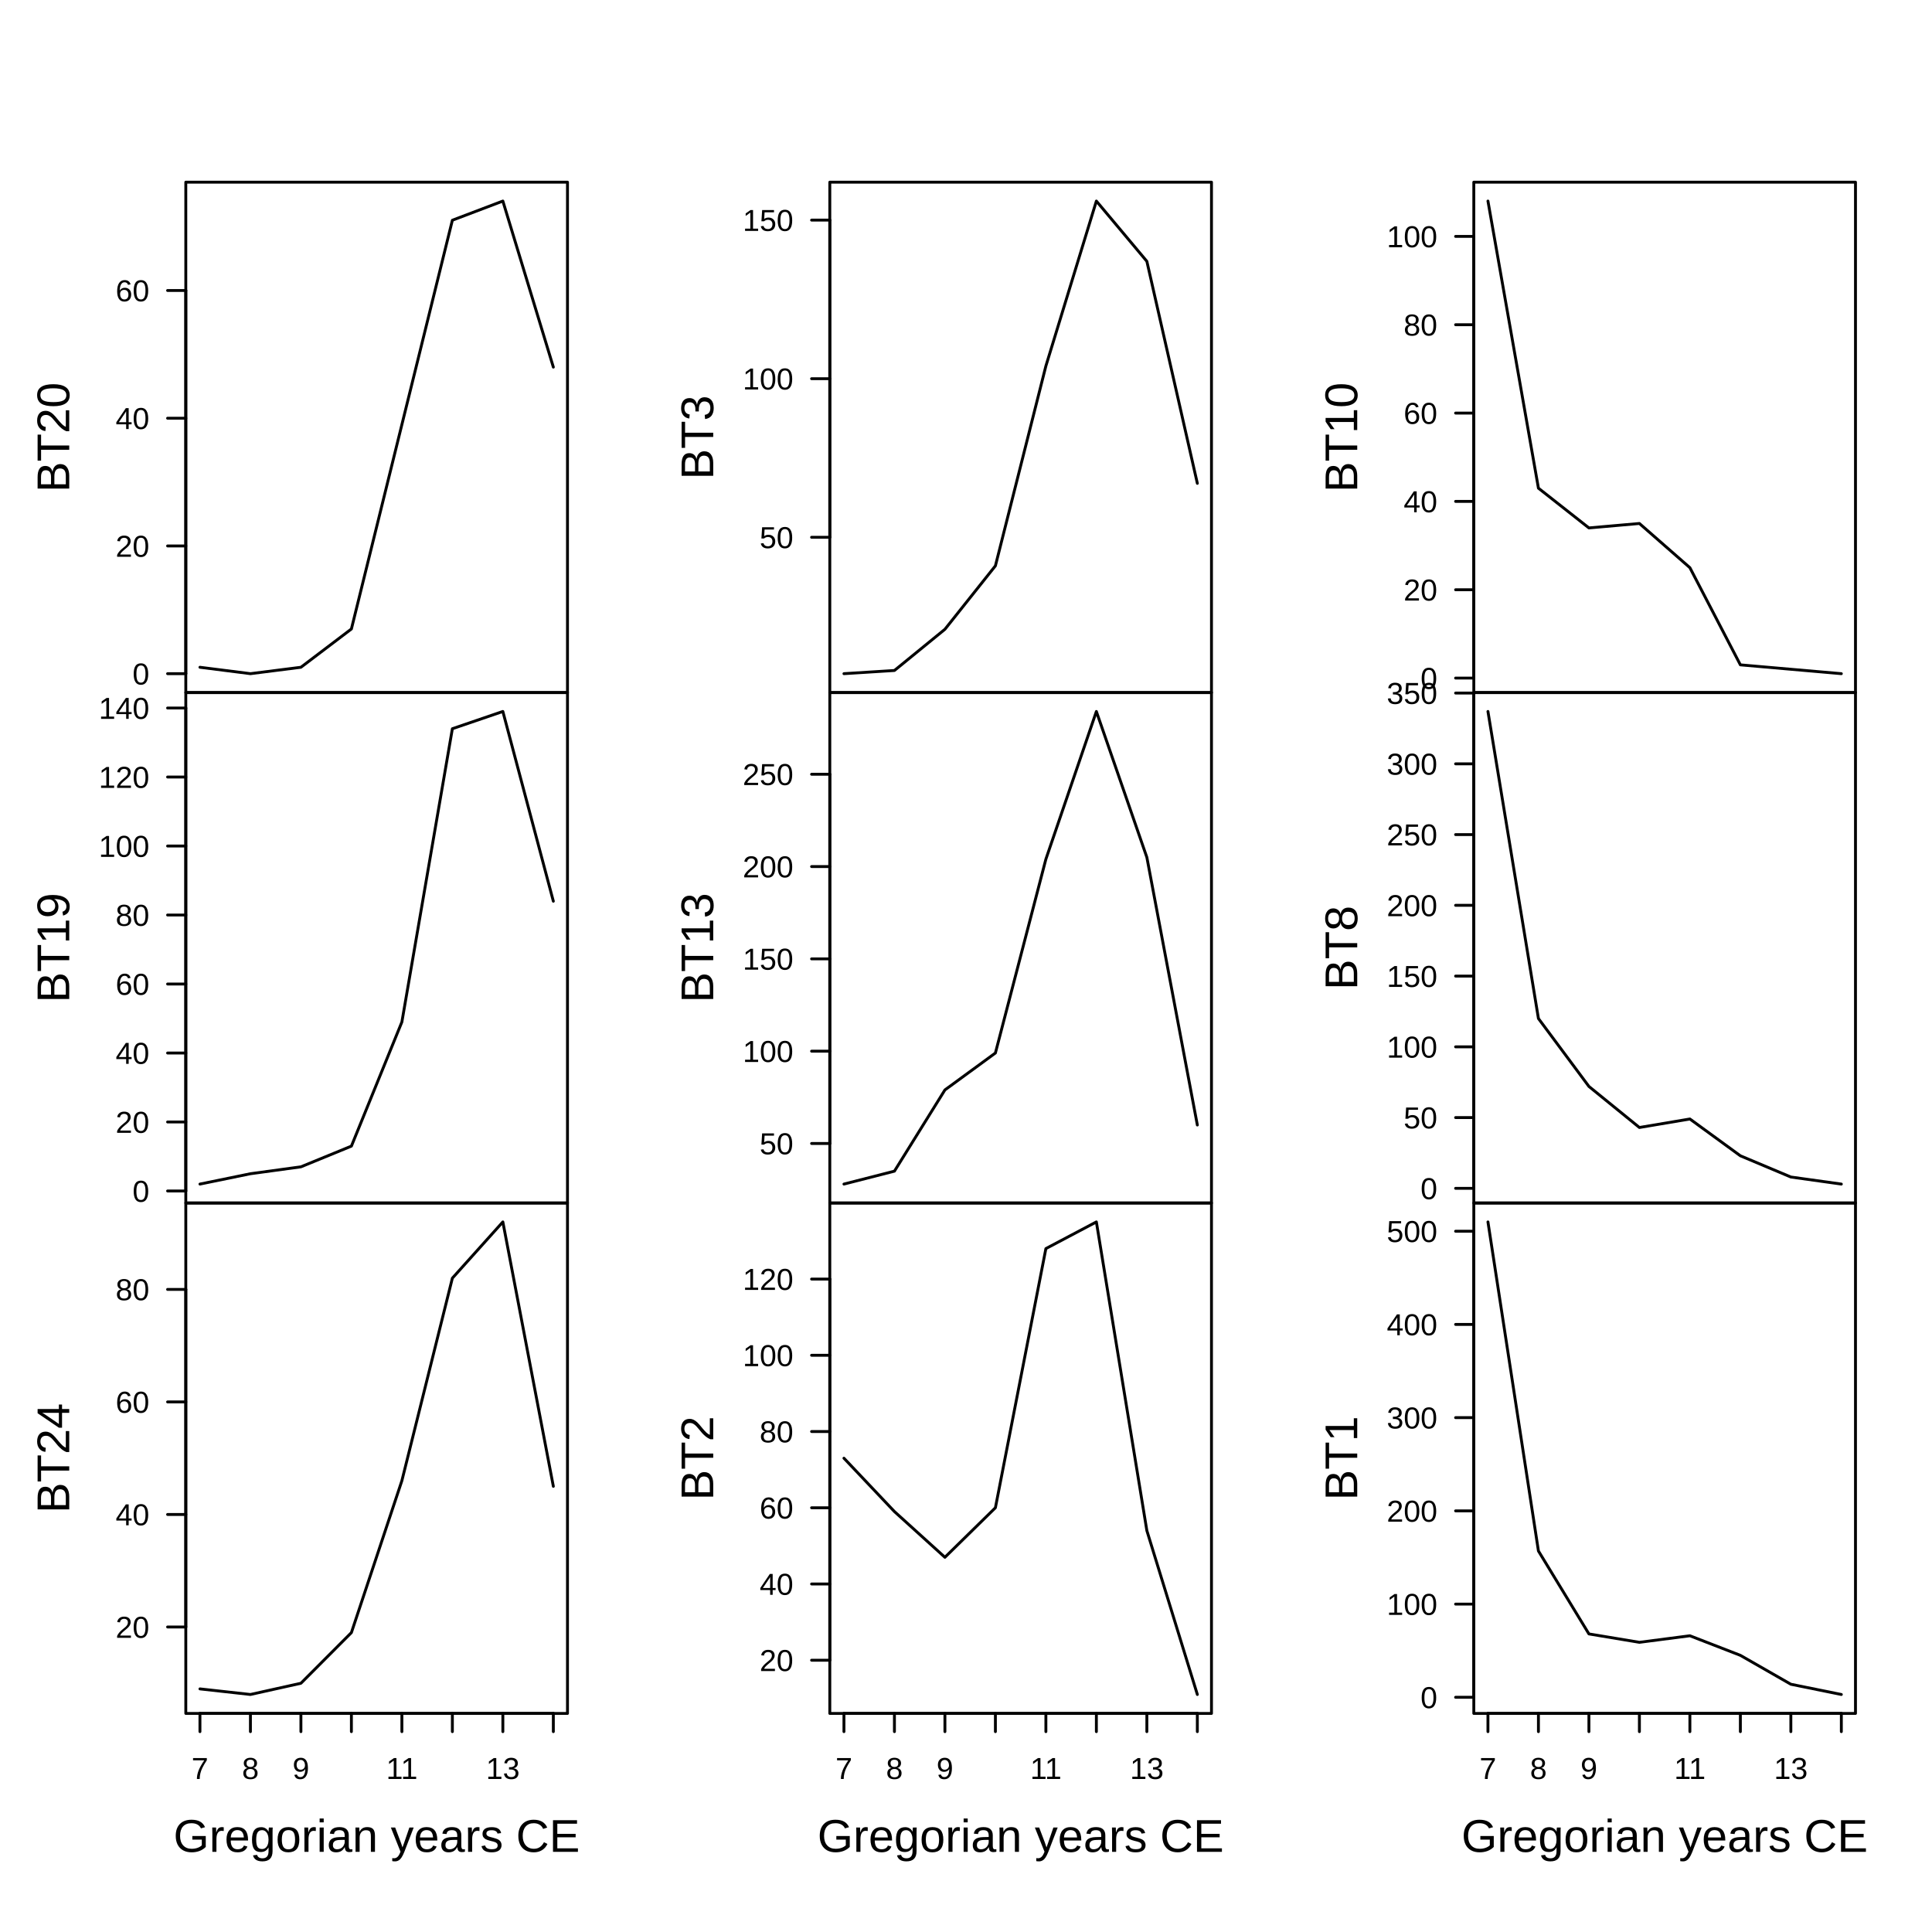
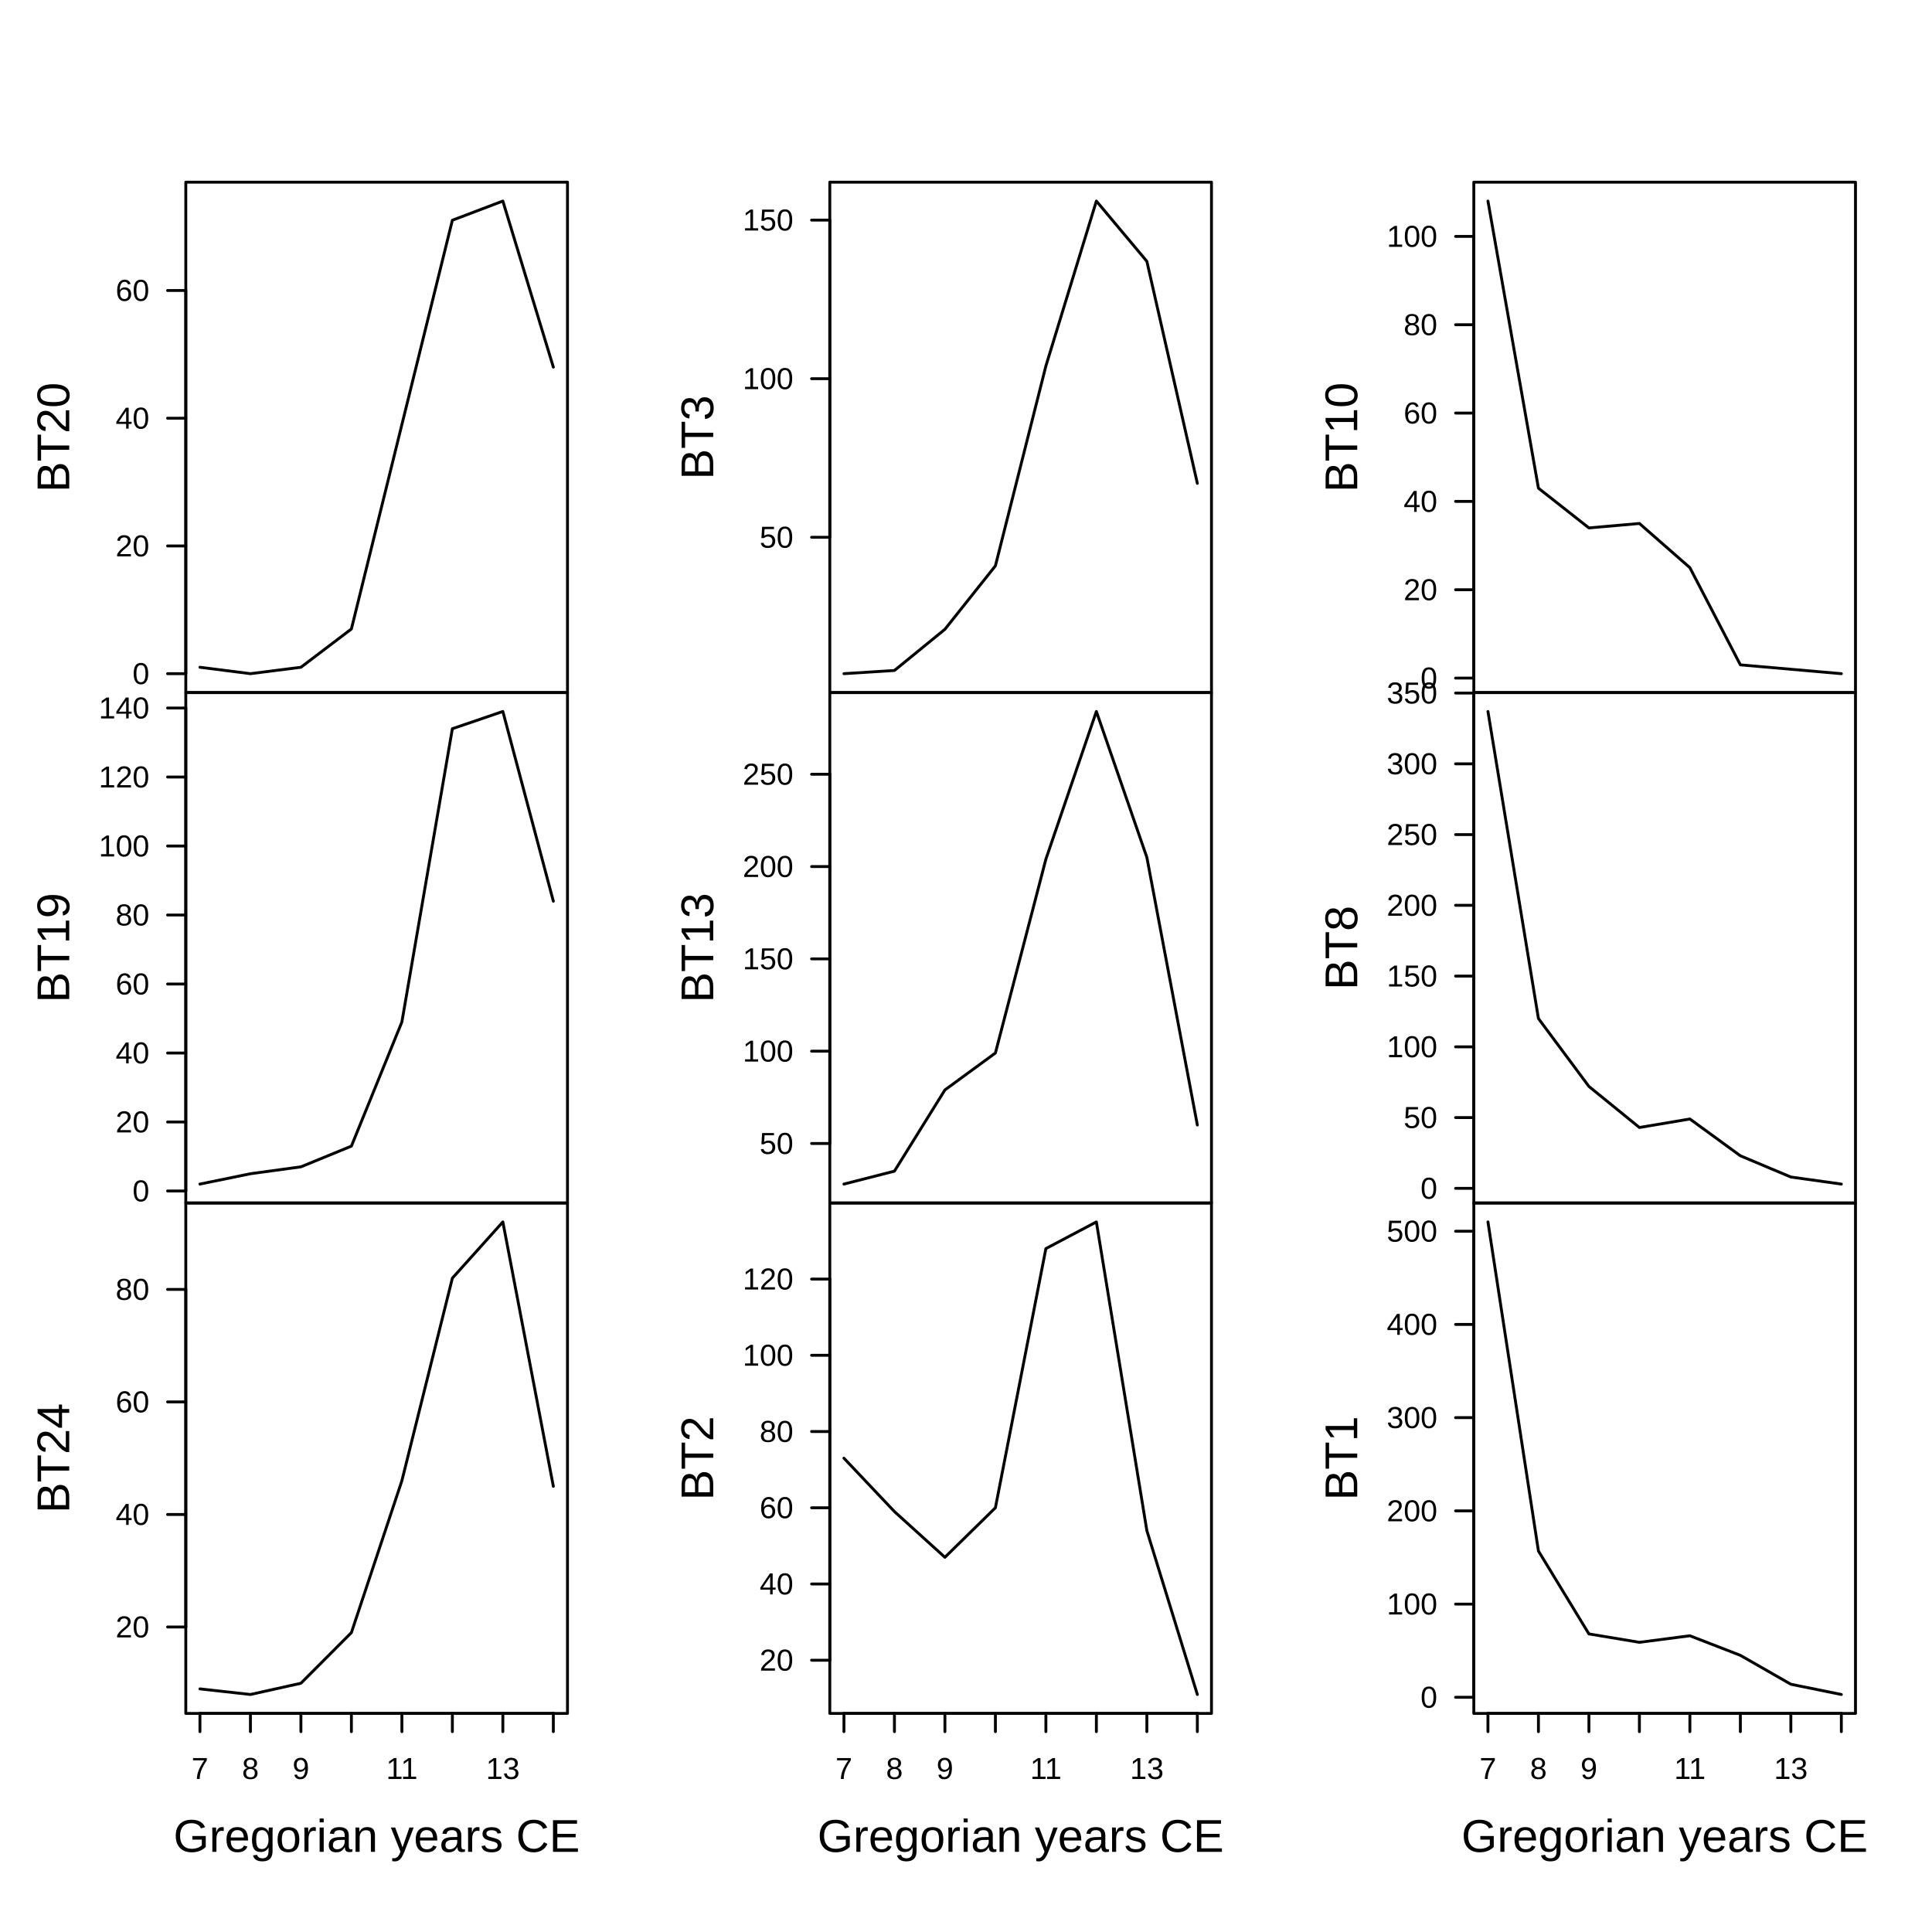
<svg xmlns="http://www.w3.org/2000/svg" class="svglite" width="504.00pt" height="504.00pt" viewBox="0 0 504.00 504.00">
  <defs>
    <style type="text/css">
    .svglite line, .svglite polyline, .svglite polygon, .svglite path, .svglite rect, .svglite circle {
      fill: none;
      stroke: #000000;
      stroke-linecap: round;
      stroke-linejoin: round;
      stroke-miterlimit: 10.00;
    }
    .svglite text {
      white-space: pre;
    }
  </style>
  </defs>
  <rect width="100%" height="100%" style="stroke: none; fill: #FFFFFF;" />
  <defs>
    <clipPath id="cpMC4wMHw1MDQuMDB8MC4wMHw1MDQuMDA=">
      <rect x="0.00" y="0.00" width="504.00" height="504.00" />
    </clipPath>
  </defs>
  <g clip-path="url(#cpMC4wMHw1MDQuMDB8MC4wMHw1MDQuMDA=)">
</g>
  <defs>
    <clipPath id="cpNDguNDd8MTQ4LjA0fDQ3LjUyfDE4MC42Nw==">
      <rect x="48.47" y="47.52" width="99.57" height="133.15" />
    </clipPath>
  </defs>
  <g clip-path="url(#cpNDguNDd8MTQ4LjA0fDQ3LjUyfDE4MC42Nw==)">
    <polyline points="52.16,174.07 65.33,175.74 78.50,174.07 91.67,164.08 104.84,110.76 118.01,57.45 131.18,52.45 144.35,95.77 " style="stroke-width: 0.75;" />
  </g>
  <g clip-path="url(#cpMC4wMHw1MDQuMDB8MC4wMHw1MDQuMDA=)">
    <polygon points="48.47,180.67 148.04,180.67 148.04,47.52 48.47,47.52 " style="stroke-width: 0.75;" />
    <line x1="48.47" y1="175.74" x2="48.47" y2="75.78" style="stroke-width: 0.75;" />
    <line x1="48.47" y1="175.74" x2="43.72" y2="175.74" style="stroke-width: 0.75;" />
    <line x1="48.47" y1="142.42" x2="43.72" y2="142.42" style="stroke-width: 0.75;" />
    <line x1="48.47" y1="109.10" x2="43.72" y2="109.10" style="stroke-width: 0.75;" />
    <line x1="48.47" y1="75.78" x2="43.72" y2="75.78" style="stroke-width: 0.75;" />
-     <text x="38.97" y="178.57" text-anchor="end" style="font-size: 7.92px; font-family: &quot;Arial&quot;;" textLength="4.52px" lengthAdjust="spacingAndGlyphs">0</text>
-     <text x="38.97" y="145.25" text-anchor="end" style="font-size: 7.92px; font-family: &quot;Arial&quot;;" textLength="9.04px" lengthAdjust="spacingAndGlyphs">20</text>
-     <text x="38.97" y="111.92" text-anchor="end" style="font-size: 7.92px; font-family: &quot;Arial&quot;;" textLength="9.04px" lengthAdjust="spacingAndGlyphs">40</text>
-     <text x="38.97" y="78.60" text-anchor="end" style="font-size: 7.92px; font-family: &quot;Arial&quot;;" textLength="9.04px" lengthAdjust="spacingAndGlyphs">60</text>
-     <text transform="translate(18.06,114.10) rotate(-90)" text-anchor="middle" style="font-size: 12.00px; font-family: &quot;Arial&quot;;" textLength="28.20px" lengthAdjust="spacingAndGlyphs">BT20</text>
+     <text x="38.97" y="178.46" text-anchor="end" style="font-size: 7.92px; font-family: &quot;Liberation Sans&quot;;" textLength="4.40px" lengthAdjust="spacingAndGlyphs">0</text>
+     <text x="38.97" y="145.14" text-anchor="end" style="font-size: 7.92px; font-family: &quot;Liberation Sans&quot;;" textLength="8.80px" lengthAdjust="spacingAndGlyphs">20</text>
+     <text x="38.97" y="111.82" text-anchor="end" style="font-size: 7.92px; font-family: &quot;Liberation Sans&quot;;" textLength="8.80px" lengthAdjust="spacingAndGlyphs">40</text>
+     <text x="38.97" y="78.49" text-anchor="end" style="font-size: 7.92px; font-family: &quot;Liberation Sans&quot;;" textLength="8.80px" lengthAdjust="spacingAndGlyphs">60</text>
+     <text transform="translate(18.06,114.10) rotate(-90)" text-anchor="middle" style="font-size: 12.00px; font-family: &quot;Liberation Sans&quot;;" textLength="28.68px" lengthAdjust="spacingAndGlyphs">BT20</text>
  </g>
  <defs>
    <clipPath id="cpNDguNDd8MTQ4LjA0fDE4MC42N3wzMTMuODI=">
      <rect x="48.47" y="180.67" width="99.57" height="133.15" />
    </clipPath>
  </defs>
  <g clip-path="url(#cpNDguNDd8MTQ4LjA0fDE4MC42N3wzMTMuODI=)">
    <polyline points="52.16,308.89 65.33,306.19 78.50,304.39 91.67,298.99 104.84,266.60 118.01,190.10 131.18,185.60 144.35,235.10 " style="stroke-width: 0.75;" />
  </g>
  <g clip-path="url(#cpMC4wMHw1MDQuMDB8MC4wMHw1MDQuMDA=)">
    <polygon points="48.47,313.82 148.04,313.82 148.04,180.67 48.47,180.67 " style="stroke-width: 0.75;" />
    <line x1="48.47" y1="310.69" x2="48.47" y2="184.70" style="stroke-width: 0.75;" />
    <line x1="48.47" y1="310.69" x2="43.72" y2="310.69" style="stroke-width: 0.75;" />
    <line x1="48.47" y1="292.69" x2="43.72" y2="292.69" style="stroke-width: 0.75;" />
    <line x1="48.47" y1="274.70" x2="43.72" y2="274.70" style="stroke-width: 0.75;" />
    <line x1="48.47" y1="256.70" x2="43.72" y2="256.70" style="stroke-width: 0.75;" />
    <line x1="48.47" y1="238.70" x2="43.72" y2="238.70" style="stroke-width: 0.75;" />
    <line x1="48.47" y1="220.70" x2="43.72" y2="220.70" style="stroke-width: 0.75;" />
    <line x1="48.47" y1="202.70" x2="43.72" y2="202.70" style="stroke-width: 0.75;" />
    <line x1="48.47" y1="184.70" x2="43.72" y2="184.70" style="stroke-width: 0.75;" />
-     <text x="38.97" y="313.52" text-anchor="end" style="font-size: 7.92px; font-family: &quot;Arial&quot;;" textLength="4.52px" lengthAdjust="spacingAndGlyphs">0</text>
-     <text x="38.97" y="295.52" text-anchor="end" style="font-size: 7.92px; font-family: &quot;Arial&quot;;" textLength="9.04px" lengthAdjust="spacingAndGlyphs">20</text>
-     <text x="38.97" y="277.52" text-anchor="end" style="font-size: 7.92px; font-family: &quot;Arial&quot;;" textLength="9.04px" lengthAdjust="spacingAndGlyphs">40</text>
-     <text x="38.97" y="259.52" text-anchor="end" style="font-size: 7.92px; font-family: &quot;Arial&quot;;" textLength="9.04px" lengthAdjust="spacingAndGlyphs">60</text>
-     <text x="38.97" y="241.52" text-anchor="end" style="font-size: 7.92px; font-family: &quot;Arial&quot;;" textLength="9.04px" lengthAdjust="spacingAndGlyphs">80</text>
-     <text x="38.97" y="223.53" text-anchor="end" style="font-size: 7.92px; font-family: &quot;Arial&quot;;" textLength="13.56px" lengthAdjust="spacingAndGlyphs">100</text>
-     <text x="38.97" y="205.53" text-anchor="end" style="font-size: 7.92px; font-family: &quot;Arial&quot;;" textLength="13.56px" lengthAdjust="spacingAndGlyphs">120</text>
-     <text x="38.97" y="187.53" text-anchor="end" style="font-size: 7.92px; font-family: &quot;Arial&quot;;" textLength="13.56px" lengthAdjust="spacingAndGlyphs">140</text>
-     <text transform="translate(18.06,247.25) rotate(-90)" text-anchor="middle" style="font-size: 12.00px; font-family: &quot;Arial&quot;;" textLength="28.20px" lengthAdjust="spacingAndGlyphs">BT19</text>
+     <text x="38.97" y="313.41" text-anchor="end" style="font-size: 7.92px; font-family: &quot;Liberation Sans&quot;;" textLength="4.40px" lengthAdjust="spacingAndGlyphs">0</text>
+     <text x="38.97" y="295.41" text-anchor="end" style="font-size: 7.92px; font-family: &quot;Liberation Sans&quot;;" textLength="8.80px" lengthAdjust="spacingAndGlyphs">20</text>
+     <text x="38.97" y="277.41" text-anchor="end" style="font-size: 7.92px; font-family: &quot;Liberation Sans&quot;;" textLength="8.80px" lengthAdjust="spacingAndGlyphs">40</text>
+     <text x="38.97" y="259.42" text-anchor="end" style="font-size: 7.92px; font-family: &quot;Liberation Sans&quot;;" textLength="8.80px" lengthAdjust="spacingAndGlyphs">60</text>
+     <text x="38.97" y="241.42" text-anchor="end" style="font-size: 7.92px; font-family: &quot;Liberation Sans&quot;;" textLength="8.80px" lengthAdjust="spacingAndGlyphs">80</text>
+     <text x="38.97" y="223.42" text-anchor="end" style="font-size: 7.92px; font-family: &quot;Liberation Sans&quot;;" textLength="13.20px" lengthAdjust="spacingAndGlyphs">100</text>
+     <text x="38.97" y="205.42" text-anchor="end" style="font-size: 7.92px; font-family: &quot;Liberation Sans&quot;;" textLength="13.20px" lengthAdjust="spacingAndGlyphs">120</text>
+     <text x="38.97" y="187.42" text-anchor="end" style="font-size: 7.92px; font-family: &quot;Liberation Sans&quot;;" textLength="13.20px" lengthAdjust="spacingAndGlyphs">140</text>
+     <text transform="translate(18.06,247.25) rotate(-90)" text-anchor="middle" style="font-size: 12.00px; font-family: &quot;Liberation Sans&quot;;" textLength="28.68px" lengthAdjust="spacingAndGlyphs">BT19</text>
  </g>
  <defs>
    <clipPath id="cpNDguNDd8MTQ4LjA0fDMxMy44Mnw0NDYuOTg=">
      <rect x="48.47" y="313.82" width="99.57" height="133.15" />
    </clipPath>
  </defs>
  <g clip-path="url(#cpNDguNDd8MTQ4LjA0fDMxMy44Mnw0NDYuOTg=)">
    <polyline points="52.16,440.58 65.33,442.04 78.50,439.11 91.67,425.90 104.84,386.27 118.01,333.43 131.18,318.76 144.35,387.74 " style="stroke-width: 0.75;" />
  </g>
  <g clip-path="url(#cpMC4wMHw1MDQuMDB8MC4wMHw1MDQuMDA=)">
    <polygon points="48.47,446.98 148.04,446.98 148.04,313.82 48.47,313.82 " style="stroke-width: 0.75;" />
    <line x1="52.16" y1="446.98" x2="144.35" y2="446.98" style="stroke-width: 0.75;" />
    <line x1="52.16" y1="446.98" x2="52.16" y2="451.73" style="stroke-width: 0.75;" />
    <line x1="65.33" y1="446.98" x2="65.33" y2="451.73" style="stroke-width: 0.75;" />
    <line x1="78.50" y1="446.98" x2="78.50" y2="451.73" style="stroke-width: 0.75;" />
    <line x1="91.67" y1="446.98" x2="91.67" y2="451.73" style="stroke-width: 0.75;" />
    <line x1="104.84" y1="446.98" x2="104.84" y2="451.73" style="stroke-width: 0.75;" />
    <line x1="118.01" y1="446.98" x2="118.01" y2="451.73" style="stroke-width: 0.75;" />
    <line x1="131.18" y1="446.98" x2="131.18" y2="451.73" style="stroke-width: 0.75;" />
    <line x1="144.35" y1="446.98" x2="144.35" y2="451.73" style="stroke-width: 0.75;" />
-     <text x="52.16" y="464.08" text-anchor="middle" style="font-size: 7.92px; font-family: &quot;Arial&quot;;" textLength="4.52px" lengthAdjust="spacingAndGlyphs">7</text>
-     <text x="65.33" y="464.08" text-anchor="middle" style="font-size: 7.92px; font-family: &quot;Arial&quot;;" textLength="4.52px" lengthAdjust="spacingAndGlyphs">8</text>
-     <text x="78.50" y="464.08" text-anchor="middle" style="font-size: 7.92px; font-family: &quot;Arial&quot;;" textLength="4.52px" lengthAdjust="spacingAndGlyphs">9</text>
-     <text x="104.84" y="464.08" text-anchor="middle" style="font-size: 7.92px; font-family: &quot;Arial&quot;;" textLength="9.04px" lengthAdjust="spacingAndGlyphs">11</text>
-     <text x="131.18" y="464.08" text-anchor="middle" style="font-size: 7.92px; font-family: &quot;Arial&quot;;" textLength="9.04px" lengthAdjust="spacingAndGlyphs">13</text>
+     <text x="52.16" y="464.08" text-anchor="middle" style="font-size: 7.92px; font-family: &quot;Liberation Sans&quot;;" textLength="4.40px" lengthAdjust="spacingAndGlyphs">7</text>
+     <text x="65.33" y="464.08" text-anchor="middle" style="font-size: 7.92px; font-family: &quot;Liberation Sans&quot;;" textLength="4.40px" lengthAdjust="spacingAndGlyphs">8</text>
+     <text x="78.50" y="464.08" text-anchor="middle" style="font-size: 7.92px; font-family: &quot;Liberation Sans&quot;;" textLength="4.40px" lengthAdjust="spacingAndGlyphs">9</text>
+     <text x="104.84" y="464.08" text-anchor="middle" style="font-size: 7.92px; font-family: &quot;Liberation Sans&quot;;" textLength="8.22px" lengthAdjust="spacingAndGlyphs">11</text>
+     <text x="131.18" y="464.08" text-anchor="middle" style="font-size: 7.92px; font-family: &quot;Liberation Sans&quot;;" textLength="8.80px" lengthAdjust="spacingAndGlyphs">13</text>
    <line x1="48.47" y1="424.43" x2="48.47" y2="336.37" style="stroke-width: 0.75;" />
    <line x1="48.47" y1="424.43" x2="43.72" y2="424.43" style="stroke-width: 0.75;" />
    <line x1="48.47" y1="395.08" x2="43.72" y2="395.08" style="stroke-width: 0.75;" />
    <line x1="48.47" y1="365.72" x2="43.72" y2="365.72" style="stroke-width: 0.75;" />
    <line x1="48.47" y1="336.37" x2="43.72" y2="336.37" style="stroke-width: 0.75;" />
-     <text x="38.97" y="427.26" text-anchor="end" style="font-size: 7.92px; font-family: &quot;Arial&quot;;" textLength="9.04px" lengthAdjust="spacingAndGlyphs">20</text>
-     <text x="38.97" y="397.90" text-anchor="end" style="font-size: 7.92px; font-family: &quot;Arial&quot;;" textLength="9.04px" lengthAdjust="spacingAndGlyphs">40</text>
-     <text x="38.97" y="368.55" text-anchor="end" style="font-size: 7.92px; font-family: &quot;Arial&quot;;" textLength="9.04px" lengthAdjust="spacingAndGlyphs">60</text>
-     <text x="38.97" y="339.19" text-anchor="end" style="font-size: 7.92px; font-family: &quot;Arial&quot;;" textLength="9.04px" lengthAdjust="spacingAndGlyphs">80</text>
-     <text x="98.26" y="483.09" text-anchor="middle" style="font-size: 12.00px; font-family: &quot;Arial&quot;;" textLength="108.10px" lengthAdjust="spacingAndGlyphs">Gregorian years CE</text>
-     <text transform="translate(18.06,380.40) rotate(-90)" text-anchor="middle" style="font-size: 12.00px; font-family: &quot;Arial&quot;;" textLength="28.20px" lengthAdjust="spacingAndGlyphs">BT24</text>
+     <text x="38.97" y="427.15" text-anchor="end" style="font-size: 7.92px; font-family: &quot;Liberation Sans&quot;;" textLength="8.80px" lengthAdjust="spacingAndGlyphs">20</text>
+     <text x="38.97" y="397.80" text-anchor="end" style="font-size: 7.92px; font-family: &quot;Liberation Sans&quot;;" textLength="8.80px" lengthAdjust="spacingAndGlyphs">40</text>
+     <text x="38.97" y="368.44" text-anchor="end" style="font-size: 7.92px; font-family: &quot;Liberation Sans&quot;;" textLength="8.80px" lengthAdjust="spacingAndGlyphs">60</text>
+     <text x="38.97" y="339.09" text-anchor="end" style="font-size: 7.92px; font-family: &quot;Liberation Sans&quot;;" textLength="8.80px" lengthAdjust="spacingAndGlyphs">80</text>
+     <text x="98.26" y="483.09" text-anchor="middle" style="font-size: 12.00px; font-family: &quot;Liberation Sans&quot;;" textLength="106.06px" lengthAdjust="spacingAndGlyphs">Gregorian years CE</text>
+     <text transform="translate(18.06,380.40) rotate(-90)" text-anchor="middle" style="font-size: 12.00px; font-family: &quot;Liberation Sans&quot;;" textLength="28.68px" lengthAdjust="spacingAndGlyphs">BT24</text>
  </g>
  <defs>
    <clipPath id="cpMjE2LjQ3fDMxNi4wNHw0Ny41MnwxODAuNjc=">
      <rect x="216.47" y="47.52" width="99.57" height="133.15" />
    </clipPath>
  </defs>
  <g clip-path="url(#cpMjE2LjQ3fDMxNi4wNHw0Ny41MnwxODAuNjc=)">
    <polyline points="220.16,175.74 233.33,174.91 246.50,164.16 259.67,147.61 272.84,95.48 286.01,52.45 299.18,68.17 312.35,126.09 " style="stroke-width: 0.75;" />
  </g>
  <g clip-path="url(#cpMC4wMHw1MDQuMDB8MC4wMHw1MDQuMDA=)">
    <polygon points="216.47,180.67 316.04,180.67 316.04,47.52 216.47,47.52 " style="stroke-width: 0.75;" />
    <line x1="216.47" y1="140.16" x2="216.47" y2="57.42" style="stroke-width: 0.75;" />
    <line x1="216.47" y1="140.16" x2="211.72" y2="140.16" style="stroke-width: 0.75;" />
    <line x1="216.47" y1="98.79" x2="211.72" y2="98.79" style="stroke-width: 0.75;" />
    <line x1="216.47" y1="57.42" x2="211.72" y2="57.42" style="stroke-width: 0.75;" />
-     <text x="206.97" y="142.99" text-anchor="end" style="font-size: 7.92px; font-family: &quot;Arial&quot;;" textLength="9.04px" lengthAdjust="spacingAndGlyphs">50</text>
-     <text x="206.97" y="101.61" text-anchor="end" style="font-size: 7.92px; font-family: &quot;Arial&quot;;" textLength="13.56px" lengthAdjust="spacingAndGlyphs">100</text>
-     <text x="206.97" y="60.24" text-anchor="end" style="font-size: 7.92px; font-family: &quot;Arial&quot;;" textLength="13.56px" lengthAdjust="spacingAndGlyphs">150</text>
-     <text transform="translate(186.06,114.10) rotate(-90)" text-anchor="middle" style="font-size: 12.00px; font-family: &quot;Arial&quot;;" textLength="21.33px" lengthAdjust="spacingAndGlyphs">BT3</text>
+     <text x="206.97" y="142.88" text-anchor="end" style="font-size: 7.92px; font-family: &quot;Liberation Sans&quot;;" textLength="8.80px" lengthAdjust="spacingAndGlyphs">50</text>
+     <text x="206.97" y="101.51" text-anchor="end" style="font-size: 7.92px; font-family: &quot;Liberation Sans&quot;;" textLength="13.20px" lengthAdjust="spacingAndGlyphs">100</text>
+     <text x="206.97" y="60.13" text-anchor="end" style="font-size: 7.92px; font-family: &quot;Liberation Sans&quot;;" textLength="13.20px" lengthAdjust="spacingAndGlyphs">150</text>
+     <text transform="translate(186.06,114.10) rotate(-90)" text-anchor="middle" style="font-size: 12.00px; font-family: &quot;Liberation Sans&quot;;" textLength="22.01px" lengthAdjust="spacingAndGlyphs">BT3</text>
  </g>
  <defs>
    <clipPath id="cpMjE2LjQ3fDMxNi4wNHwxODAuNjd8MzEzLjgy">
      <rect x="216.47" y="180.67" width="99.57" height="133.15" />
    </clipPath>
  </defs>
  <g clip-path="url(#cpMjE2LjQ3fDMxNi4wNHwxODAuNjd8MzEzLjgy)">
    <polyline points="220.16,308.89 233.33,305.52 246.50,284.33 259.67,274.70 272.84,224.13 286.01,185.60 299.18,223.65 312.35,293.48 " style="stroke-width: 0.75;" />
  </g>
  <g clip-path="url(#cpMC4wMHw1MDQuMDB8MC4wMHw1MDQuMDA=)">
    <polygon points="216.47,313.82 316.04,313.82 316.04,180.67 216.47,180.67 " style="stroke-width: 0.75;" />
    <line x1="216.47" y1="298.30" x2="216.47" y2="201.98" style="stroke-width: 0.75;" />
    <line x1="216.47" y1="298.30" x2="211.72" y2="298.30" style="stroke-width: 0.75;" />
    <line x1="216.47" y1="274.22" x2="211.72" y2="274.22" style="stroke-width: 0.75;" />
    <line x1="216.47" y1="250.14" x2="211.72" y2="250.14" style="stroke-width: 0.75;" />
    <line x1="216.47" y1="226.06" x2="211.72" y2="226.06" style="stroke-width: 0.75;" />
    <line x1="216.47" y1="201.98" x2="211.72" y2="201.98" style="stroke-width: 0.75;" />
-     <text x="206.97" y="301.12" text-anchor="end" style="font-size: 7.92px; font-family: &quot;Arial&quot;;" textLength="9.04px" lengthAdjust="spacingAndGlyphs">50</text>
-     <text x="206.97" y="277.04" text-anchor="end" style="font-size: 7.92px; font-family: &quot;Arial&quot;;" textLength="13.56px" lengthAdjust="spacingAndGlyphs">100</text>
-     <text x="206.97" y="252.96" text-anchor="end" style="font-size: 7.92px; font-family: &quot;Arial&quot;;" textLength="13.56px" lengthAdjust="spacingAndGlyphs">150</text>
-     <text x="206.97" y="228.88" text-anchor="end" style="font-size: 7.92px; font-family: &quot;Arial&quot;;" textLength="13.56px" lengthAdjust="spacingAndGlyphs">200</text>
-     <text x="206.97" y="204.80" text-anchor="end" style="font-size: 7.92px; font-family: &quot;Arial&quot;;" textLength="13.56px" lengthAdjust="spacingAndGlyphs">250</text>
-     <text transform="translate(186.06,247.25) rotate(-90)" text-anchor="middle" style="font-size: 12.00px; font-family: &quot;Arial&quot;;" textLength="28.20px" lengthAdjust="spacingAndGlyphs">BT13</text>
+     <text x="206.97" y="301.02" text-anchor="end" style="font-size: 7.92px; font-family: &quot;Liberation Sans&quot;;" textLength="8.80px" lengthAdjust="spacingAndGlyphs">50</text>
+     <text x="206.97" y="276.94" text-anchor="end" style="font-size: 7.92px; font-family: &quot;Liberation Sans&quot;;" textLength="13.20px" lengthAdjust="spacingAndGlyphs">100</text>
+     <text x="206.97" y="252.86" text-anchor="end" style="font-size: 7.92px; font-family: &quot;Liberation Sans&quot;;" textLength="13.20px" lengthAdjust="spacingAndGlyphs">150</text>
+     <text x="206.97" y="228.78" text-anchor="end" style="font-size: 7.92px; font-family: &quot;Liberation Sans&quot;;" textLength="13.20px" lengthAdjust="spacingAndGlyphs">200</text>
+     <text x="206.97" y="204.70" text-anchor="end" style="font-size: 7.92px; font-family: &quot;Liberation Sans&quot;;" textLength="13.20px" lengthAdjust="spacingAndGlyphs">250</text>
+     <text transform="translate(186.06,247.25) rotate(-90)" text-anchor="middle" style="font-size: 12.00px; font-family: &quot;Liberation Sans&quot;;" textLength="28.68px" lengthAdjust="spacingAndGlyphs">BT13</text>
  </g>
  <defs>
    <clipPath id="cpMjE2LjQ3fDMxNi4wNHwzMTMuODJ8NDQ2Ljk4">
      <rect x="216.47" y="313.82" width="99.57" height="133.15" />
    </clipPath>
  </defs>
  <g clip-path="url(#cpMjE2LjQ3fDMxNi4wNHwzMTMuODJ8NDQ2Ljk4)">
    <polyline points="220.16,380.40 233.33,394.32 246.50,406.25 259.67,393.33 272.84,325.72 286.01,318.76 299.18,399.29 312.35,442.04 " style="stroke-width: 0.75;" />
  </g>
  <g clip-path="url(#cpMC4wMHw1MDQuMDB8MC4wMHw1MDQuMDA=)">
    <polygon points="216.47,446.98 316.04,446.98 316.04,313.82 216.47,313.82 " style="stroke-width: 0.75;" />
    <line x1="220.16" y1="446.98" x2="312.35" y2="446.98" style="stroke-width: 0.75;" />
    <line x1="220.16" y1="446.98" x2="220.16" y2="451.73" style="stroke-width: 0.75;" />
    <line x1="233.33" y1="446.98" x2="233.33" y2="451.73" style="stroke-width: 0.75;" />
    <line x1="246.50" y1="446.98" x2="246.50" y2="451.73" style="stroke-width: 0.75;" />
    <line x1="259.67" y1="446.98" x2="259.67" y2="451.73" style="stroke-width: 0.75;" />
    <line x1="272.84" y1="446.98" x2="272.84" y2="451.73" style="stroke-width: 0.75;" />
    <line x1="286.01" y1="446.98" x2="286.01" y2="451.73" style="stroke-width: 0.75;" />
    <line x1="299.18" y1="446.98" x2="299.18" y2="451.73" style="stroke-width: 0.75;" />
    <line x1="312.35" y1="446.98" x2="312.35" y2="451.73" style="stroke-width: 0.75;" />
-     <text x="220.16" y="464.08" text-anchor="middle" style="font-size: 7.92px; font-family: &quot;Arial&quot;;" textLength="4.52px" lengthAdjust="spacingAndGlyphs">7</text>
-     <text x="233.33" y="464.08" text-anchor="middle" style="font-size: 7.92px; font-family: &quot;Arial&quot;;" textLength="4.52px" lengthAdjust="spacingAndGlyphs">8</text>
-     <text x="246.50" y="464.08" text-anchor="middle" style="font-size: 7.92px; font-family: &quot;Arial&quot;;" textLength="4.52px" lengthAdjust="spacingAndGlyphs">9</text>
-     <text x="272.84" y="464.08" text-anchor="middle" style="font-size: 7.92px; font-family: &quot;Arial&quot;;" textLength="9.04px" lengthAdjust="spacingAndGlyphs">11</text>
-     <text x="299.18" y="464.08" text-anchor="middle" style="font-size: 7.92px; font-family: &quot;Arial&quot;;" textLength="9.04px" lengthAdjust="spacingAndGlyphs">13</text>
+     <text x="220.16" y="464.08" text-anchor="middle" style="font-size: 7.92px; font-family: &quot;Liberation Sans&quot;;" textLength="4.40px" lengthAdjust="spacingAndGlyphs">7</text>
+     <text x="233.33" y="464.08" text-anchor="middle" style="font-size: 7.92px; font-family: &quot;Liberation Sans&quot;;" textLength="4.40px" lengthAdjust="spacingAndGlyphs">8</text>
+     <text x="246.50" y="464.08" text-anchor="middle" style="font-size: 7.92px; font-family: &quot;Liberation Sans&quot;;" textLength="4.40px" lengthAdjust="spacingAndGlyphs">9</text>
+     <text x="272.84" y="464.08" text-anchor="middle" style="font-size: 7.92px; font-family: &quot;Liberation Sans&quot;;" textLength="8.22px" lengthAdjust="spacingAndGlyphs">11</text>
+     <text x="299.18" y="464.08" text-anchor="middle" style="font-size: 7.92px; font-family: &quot;Liberation Sans&quot;;" textLength="8.80px" lengthAdjust="spacingAndGlyphs">13</text>
    <line x1="216.47" y1="433.10" x2="216.47" y2="333.67" style="stroke-width: 0.75;" />
    <line x1="216.47" y1="433.10" x2="211.72" y2="433.10" style="stroke-width: 0.75;" />
    <line x1="216.47" y1="413.21" x2="211.72" y2="413.21" style="stroke-width: 0.75;" />
    <line x1="216.47" y1="393.33" x2="211.72" y2="393.33" style="stroke-width: 0.75;" />
    <line x1="216.47" y1="373.44" x2="211.72" y2="373.44" style="stroke-width: 0.75;" />
    <line x1="216.47" y1="353.55" x2="211.72" y2="353.55" style="stroke-width: 0.75;" />
    <line x1="216.47" y1="333.67" x2="211.72" y2="333.67" style="stroke-width: 0.75;" />
-     <text x="206.97" y="435.92" text-anchor="end" style="font-size: 7.92px; font-family: &quot;Arial&quot;;" textLength="9.04px" lengthAdjust="spacingAndGlyphs">20</text>
-     <text x="206.97" y="416.04" text-anchor="end" style="font-size: 7.92px; font-family: &quot;Arial&quot;;" textLength="9.04px" lengthAdjust="spacingAndGlyphs">40</text>
-     <text x="206.97" y="396.15" text-anchor="end" style="font-size: 7.92px; font-family: &quot;Arial&quot;;" textLength="9.04px" lengthAdjust="spacingAndGlyphs">60</text>
-     <text x="206.97" y="376.27" text-anchor="end" style="font-size: 7.92px; font-family: &quot;Arial&quot;;" textLength="9.04px" lengthAdjust="spacingAndGlyphs">80</text>
-     <text x="206.97" y="356.38" text-anchor="end" style="font-size: 7.92px; font-family: &quot;Arial&quot;;" textLength="13.56px" lengthAdjust="spacingAndGlyphs">100</text>
-     <text x="206.97" y="336.50" text-anchor="end" style="font-size: 7.92px; font-family: &quot;Arial&quot;;" textLength="13.56px" lengthAdjust="spacingAndGlyphs">120</text>
-     <text x="266.26" y="483.09" text-anchor="middle" style="font-size: 12.00px; font-family: &quot;Arial&quot;;" textLength="108.10px" lengthAdjust="spacingAndGlyphs">Gregorian years CE</text>
-     <text transform="translate(186.06,380.40) rotate(-90)" text-anchor="middle" style="font-size: 12.00px; font-family: &quot;Arial&quot;;" textLength="21.33px" lengthAdjust="spacingAndGlyphs">BT2</text>
+     <text x="206.97" y="435.81" text-anchor="end" style="font-size: 7.92px; font-family: &quot;Liberation Sans&quot;;" textLength="8.80px" lengthAdjust="spacingAndGlyphs">20</text>
+     <text x="206.97" y="415.93" text-anchor="end" style="font-size: 7.92px; font-family: &quot;Liberation Sans&quot;;" textLength="8.80px" lengthAdjust="spacingAndGlyphs">40</text>
+     <text x="206.97" y="396.04" text-anchor="end" style="font-size: 7.92px; font-family: &quot;Liberation Sans&quot;;" textLength="8.80px" lengthAdjust="spacingAndGlyphs">60</text>
+     <text x="206.97" y="376.16" text-anchor="end" style="font-size: 7.92px; font-family: &quot;Liberation Sans&quot;;" textLength="8.80px" lengthAdjust="spacingAndGlyphs">80</text>
+     <text x="206.97" y="356.27" text-anchor="end" style="font-size: 7.92px; font-family: &quot;Liberation Sans&quot;;" textLength="13.20px" lengthAdjust="spacingAndGlyphs">100</text>
+     <text x="206.97" y="336.39" text-anchor="end" style="font-size: 7.92px; font-family: &quot;Liberation Sans&quot;;" textLength="13.20px" lengthAdjust="spacingAndGlyphs">120</text>
+     <text x="266.26" y="483.09" text-anchor="middle" style="font-size: 12.00px; font-family: &quot;Liberation Sans&quot;;" textLength="106.06px" lengthAdjust="spacingAndGlyphs">Gregorian years CE</text>
+     <text transform="translate(186.06,380.40) rotate(-90)" text-anchor="middle" style="font-size: 12.00px; font-family: &quot;Liberation Sans&quot;;" textLength="22.01px" lengthAdjust="spacingAndGlyphs">BT2</text>
  </g>
  <defs>
    <clipPath id="cpMzg0LjQ3fDQ4NC4wNHw0Ny41MnwxODAuNjc=">
      <rect x="384.47" y="47.52" width="99.57" height="133.15" />
    </clipPath>
  </defs>
  <g clip-path="url(#cpMzg0LjQ3fDQ4NC4wNHw0Ny41MnwxODAuNjc=)">
    <polyline points="388.16,52.45 401.33,127.35 414.50,137.72 427.67,136.56 440.84,148.09 454.01,173.44 467.18,174.59 480.35,175.74 " style="stroke-width: 0.75;" />
  </g>
  <g clip-path="url(#cpMC4wMHw1MDQuMDB8MC4wMHw1MDQuMDA=)">
    <polygon points="384.47,180.67 484.04,180.67 484.04,47.52 384.47,47.52 " style="stroke-width: 0.75;" />
    <line x1="384.47" y1="176.89" x2="384.47" y2="61.67" style="stroke-width: 0.75;" />
    <line x1="384.47" y1="176.89" x2="379.72" y2="176.89" style="stroke-width: 0.75;" />
    <line x1="384.47" y1="153.85" x2="379.72" y2="153.85" style="stroke-width: 0.75;" />
    <line x1="384.47" y1="130.80" x2="379.72" y2="130.80" style="stroke-width: 0.75;" />
    <line x1="384.47" y1="107.76" x2="379.72" y2="107.76" style="stroke-width: 0.75;" />
    <line x1="384.47" y1="84.71" x2="379.72" y2="84.71" style="stroke-width: 0.75;" />
    <line x1="384.47" y1="61.67" x2="379.72" y2="61.67" style="stroke-width: 0.75;" />
-     <text x="374.97" y="179.72" text-anchor="end" style="font-size: 7.92px; font-family: &quot;Arial&quot;;" textLength="4.52px" lengthAdjust="spacingAndGlyphs">0</text>
-     <text x="374.97" y="156.67" text-anchor="end" style="font-size: 7.92px; font-family: &quot;Arial&quot;;" textLength="9.04px" lengthAdjust="spacingAndGlyphs">20</text>
-     <text x="374.97" y="133.63" text-anchor="end" style="font-size: 7.92px; font-family: &quot;Arial&quot;;" textLength="9.04px" lengthAdjust="spacingAndGlyphs">40</text>
-     <text x="374.97" y="110.58" text-anchor="end" style="font-size: 7.92px; font-family: &quot;Arial&quot;;" textLength="9.04px" lengthAdjust="spacingAndGlyphs">60</text>
-     <text x="374.97" y="87.54" text-anchor="end" style="font-size: 7.92px; font-family: &quot;Arial&quot;;" textLength="9.04px" lengthAdjust="spacingAndGlyphs">80</text>
-     <text x="374.97" y="64.50" text-anchor="end" style="font-size: 7.92px; font-family: &quot;Arial&quot;;" textLength="13.56px" lengthAdjust="spacingAndGlyphs">100</text>
-     <text transform="translate(354.06,114.10) rotate(-90)" text-anchor="middle" style="font-size: 12.00px; font-family: &quot;Arial&quot;;" textLength="28.20px" lengthAdjust="spacingAndGlyphs">BT10</text>
+     <text x="374.97" y="179.61" text-anchor="end" style="font-size: 7.92px; font-family: &quot;Liberation Sans&quot;;" textLength="4.40px" lengthAdjust="spacingAndGlyphs">0</text>
+     <text x="374.97" y="156.57" text-anchor="end" style="font-size: 7.92px; font-family: &quot;Liberation Sans&quot;;" textLength="8.80px" lengthAdjust="spacingAndGlyphs">20</text>
+     <text x="374.97" y="133.52" text-anchor="end" style="font-size: 7.92px; font-family: &quot;Liberation Sans&quot;;" textLength="8.80px" lengthAdjust="spacingAndGlyphs">40</text>
+     <text x="374.97" y="110.48" text-anchor="end" style="font-size: 7.92px; font-family: &quot;Liberation Sans&quot;;" textLength="8.80px" lengthAdjust="spacingAndGlyphs">60</text>
+     <text x="374.97" y="87.43" text-anchor="end" style="font-size: 7.92px; font-family: &quot;Liberation Sans&quot;;" textLength="8.80px" lengthAdjust="spacingAndGlyphs">80</text>
+     <text x="374.97" y="64.39" text-anchor="end" style="font-size: 7.92px; font-family: &quot;Liberation Sans&quot;;" textLength="13.20px" lengthAdjust="spacingAndGlyphs">100</text>
+     <text transform="translate(354.06,114.10) rotate(-90)" text-anchor="middle" style="font-size: 12.00px; font-family: &quot;Liberation Sans&quot;;" textLength="28.68px" lengthAdjust="spacingAndGlyphs">BT10</text>
  </g>
  <defs>
    <clipPath id="cpMzg0LjQ3fDQ4NC4wNHwxODAuNjd8MzEzLjgy">
      <rect x="384.47" y="180.67" width="99.57" height="133.15" />
    </clipPath>
  </defs>
  <g clip-path="url(#cpMzg0LjQ3fDQ4NC4wNHwxODAuNjd8MzEzLjgy)">
    <polyline points="388.16,185.60 401.33,265.70 414.50,283.42 427.67,294.13 440.84,291.91 454.01,301.51 467.18,307.05 480.35,308.89 " style="stroke-width: 0.75;" />
  </g>
  <g clip-path="url(#cpMC4wMHw1MDQuMDB8MC4wMHw1MDQuMDA=)">
    <polygon points="384.47,313.82 484.04,313.82 484.04,180.67 384.47,180.67 " style="stroke-width: 0.75;" />
    <line x1="384.47" y1="310.00" x2="384.47" y2="180.80" style="stroke-width: 0.75;" />
    <line x1="384.47" y1="310.00" x2="379.72" y2="310.00" style="stroke-width: 0.75;" />
    <line x1="384.47" y1="291.54" x2="379.72" y2="291.54" style="stroke-width: 0.75;" />
    <line x1="384.47" y1="273.09" x2="379.72" y2="273.09" style="stroke-width: 0.75;" />
    <line x1="384.47" y1="254.63" x2="379.72" y2="254.63" style="stroke-width: 0.75;" />
    <line x1="384.47" y1="236.17" x2="379.72" y2="236.17" style="stroke-width: 0.75;" />
    <line x1="384.47" y1="217.72" x2="379.72" y2="217.72" style="stroke-width: 0.75;" />
    <line x1="384.47" y1="199.26" x2="379.72" y2="199.26" style="stroke-width: 0.75;" />
    <line x1="384.47" y1="180.80" x2="379.72" y2="180.80" style="stroke-width: 0.75;" />
-     <text x="374.97" y="312.83" text-anchor="end" style="font-size: 7.92px; font-family: &quot;Arial&quot;;" textLength="4.52px" lengthAdjust="spacingAndGlyphs">0</text>
-     <text x="374.97" y="294.37" text-anchor="end" style="font-size: 7.92px; font-family: &quot;Arial&quot;;" textLength="9.04px" lengthAdjust="spacingAndGlyphs">50</text>
-     <text x="374.97" y="275.91" text-anchor="end" style="font-size: 7.92px; font-family: &quot;Arial&quot;;" textLength="13.56px" lengthAdjust="spacingAndGlyphs">100</text>
-     <text x="374.97" y="257.46" text-anchor="end" style="font-size: 7.92px; font-family: &quot;Arial&quot;;" textLength="13.56px" lengthAdjust="spacingAndGlyphs">150</text>
-     <text x="374.97" y="239.00" text-anchor="end" style="font-size: 7.92px; font-family: &quot;Arial&quot;;" textLength="13.56px" lengthAdjust="spacingAndGlyphs">200</text>
-     <text x="374.97" y="220.54" text-anchor="end" style="font-size: 7.92px; font-family: &quot;Arial&quot;;" textLength="13.56px" lengthAdjust="spacingAndGlyphs">250</text>
-     <text x="374.97" y="202.09" text-anchor="end" style="font-size: 7.92px; font-family: &quot;Arial&quot;;" textLength="13.56px" lengthAdjust="spacingAndGlyphs">300</text>
-     <text x="374.97" y="183.63" text-anchor="end" style="font-size: 7.92px; font-family: &quot;Arial&quot;;" textLength="13.56px" lengthAdjust="spacingAndGlyphs">350</text>
-     <text transform="translate(354.06,247.25) rotate(-90)" text-anchor="middle" style="font-size: 12.00px; font-family: &quot;Arial&quot;;" textLength="21.33px" lengthAdjust="spacingAndGlyphs">BT8</text>
+     <text x="374.97" y="312.72" text-anchor="end" style="font-size: 7.92px; font-family: &quot;Liberation Sans&quot;;" textLength="4.40px" lengthAdjust="spacingAndGlyphs">0</text>
+     <text x="374.97" y="294.26" text-anchor="end" style="font-size: 7.92px; font-family: &quot;Liberation Sans&quot;;" textLength="8.80px" lengthAdjust="spacingAndGlyphs">50</text>
+     <text x="374.97" y="275.80" text-anchor="end" style="font-size: 7.92px; font-family: &quot;Liberation Sans&quot;;" textLength="13.20px" lengthAdjust="spacingAndGlyphs">100</text>
+     <text x="374.97" y="257.35" text-anchor="end" style="font-size: 7.92px; font-family: &quot;Liberation Sans&quot;;" textLength="13.20px" lengthAdjust="spacingAndGlyphs">150</text>
+     <text x="374.97" y="238.89" text-anchor="end" style="font-size: 7.92px; font-family: &quot;Liberation Sans&quot;;" textLength="13.20px" lengthAdjust="spacingAndGlyphs">200</text>
+     <text x="374.97" y="220.44" text-anchor="end" style="font-size: 7.92px; font-family: &quot;Liberation Sans&quot;;" textLength="13.20px" lengthAdjust="spacingAndGlyphs">250</text>
+     <text x="374.97" y="201.98" text-anchor="end" style="font-size: 7.92px; font-family: &quot;Liberation Sans&quot;;" textLength="13.20px" lengthAdjust="spacingAndGlyphs">300</text>
+     <text x="374.97" y="183.52" text-anchor="end" style="font-size: 7.92px; font-family: &quot;Liberation Sans&quot;;" textLength="13.20px" lengthAdjust="spacingAndGlyphs">350</text>
+     <text transform="translate(354.06,247.25) rotate(-90)" text-anchor="middle" style="font-size: 12.00px; font-family: &quot;Liberation Sans&quot;;" textLength="22.01px" lengthAdjust="spacingAndGlyphs">BT8</text>
  </g>
  <defs>
    <clipPath id="cpMzg0LjQ3fDQ4NC4wNHwzMTMuODJ8NDQ2Ljk4">
      <rect x="384.47" y="313.82" width="99.57" height="133.15" />
    </clipPath>
  </defs>
  <g clip-path="url(#cpMzg0LjQ3fDQ4NC4wNHwzMTMuODJ8NDQ2Ljk4)">
    <polyline points="388.16,318.76 401.33,404.60 414.50,426.24 427.67,428.43 440.84,426.72 454.01,431.83 467.18,439.37 480.35,442.04 " style="stroke-width: 0.75;" />
  </g>
  <g clip-path="url(#cpMC4wMHw1MDQuMDB8MC4wMHw1MDQuMDA=)">
    <polygon points="384.47,446.98 484.04,446.98 484.04,313.82 384.47,313.82 " style="stroke-width: 0.75;" />
    <line x1="388.16" y1="446.98" x2="480.35" y2="446.98" style="stroke-width: 0.75;" />
    <line x1="388.16" y1="446.98" x2="388.16" y2="451.73" style="stroke-width: 0.75;" />
    <line x1="401.33" y1="446.98" x2="401.33" y2="451.73" style="stroke-width: 0.75;" />
    <line x1="414.50" y1="446.98" x2="414.50" y2="451.73" style="stroke-width: 0.75;" />
    <line x1="427.67" y1="446.98" x2="427.67" y2="451.73" style="stroke-width: 0.75;" />
    <line x1="440.84" y1="446.98" x2="440.84" y2="451.73" style="stroke-width: 0.75;" />
    <line x1="454.01" y1="446.98" x2="454.01" y2="451.73" style="stroke-width: 0.75;" />
    <line x1="467.18" y1="446.98" x2="467.18" y2="451.73" style="stroke-width: 0.75;" />
    <line x1="480.35" y1="446.98" x2="480.35" y2="451.73" style="stroke-width: 0.75;" />
-     <text x="388.16" y="464.08" text-anchor="middle" style="font-size: 7.92px; font-family: &quot;Arial&quot;;" textLength="4.52px" lengthAdjust="spacingAndGlyphs">7</text>
-     <text x="401.33" y="464.08" text-anchor="middle" style="font-size: 7.92px; font-family: &quot;Arial&quot;;" textLength="4.52px" lengthAdjust="spacingAndGlyphs">8</text>
-     <text x="414.50" y="464.08" text-anchor="middle" style="font-size: 7.92px; font-family: &quot;Arial&quot;;" textLength="4.52px" lengthAdjust="spacingAndGlyphs">9</text>
-     <text x="440.84" y="464.08" text-anchor="middle" style="font-size: 7.92px; font-family: &quot;Arial&quot;;" textLength="9.04px" lengthAdjust="spacingAndGlyphs">11</text>
-     <text x="467.18" y="464.08" text-anchor="middle" style="font-size: 7.92px; font-family: &quot;Arial&quot;;" textLength="9.04px" lengthAdjust="spacingAndGlyphs">13</text>
+     <text x="388.16" y="464.08" text-anchor="middle" style="font-size: 7.92px; font-family: &quot;Liberation Sans&quot;;" textLength="4.40px" lengthAdjust="spacingAndGlyphs">7</text>
+     <text x="401.33" y="464.08" text-anchor="middle" style="font-size: 7.92px; font-family: &quot;Liberation Sans&quot;;" textLength="4.40px" lengthAdjust="spacingAndGlyphs">8</text>
+     <text x="414.50" y="464.08" text-anchor="middle" style="font-size: 7.92px; font-family: &quot;Liberation Sans&quot;;" textLength="4.40px" lengthAdjust="spacingAndGlyphs">9</text>
+     <text x="440.84" y="464.08" text-anchor="middle" style="font-size: 7.92px; font-family: &quot;Liberation Sans&quot;;" textLength="8.22px" lengthAdjust="spacingAndGlyphs">11</text>
+     <text x="467.18" y="464.08" text-anchor="middle" style="font-size: 7.92px; font-family: &quot;Liberation Sans&quot;;" textLength="8.80px" lengthAdjust="spacingAndGlyphs">13</text>
    <line x1="384.47" y1="442.77" x2="384.47" y2="321.19" style="stroke-width: 0.75;" />
    <line x1="384.47" y1="442.77" x2="379.72" y2="442.77" style="stroke-width: 0.75;" />
    <line x1="384.47" y1="418.46" x2="379.72" y2="418.46" style="stroke-width: 0.75;" />
    <line x1="384.47" y1="394.14" x2="379.72" y2="394.14" style="stroke-width: 0.75;" />
    <line x1="384.47" y1="369.82" x2="379.72" y2="369.82" style="stroke-width: 0.75;" />
    <line x1="384.47" y1="345.50" x2="379.72" y2="345.50" style="stroke-width: 0.75;" />
    <line x1="384.47" y1="321.19" x2="379.72" y2="321.19" style="stroke-width: 0.75;" />
-     <text x="374.97" y="445.60" text-anchor="end" style="font-size: 7.92px; font-family: &quot;Arial&quot;;" textLength="4.52px" lengthAdjust="spacingAndGlyphs">0</text>
-     <text x="374.97" y="421.28" text-anchor="end" style="font-size: 7.92px; font-family: &quot;Arial&quot;;" textLength="13.56px" lengthAdjust="spacingAndGlyphs">100</text>
-     <text x="374.97" y="396.97" text-anchor="end" style="font-size: 7.92px; font-family: &quot;Arial&quot;;" textLength="13.56px" lengthAdjust="spacingAndGlyphs">200</text>
-     <text x="374.97" y="372.65" text-anchor="end" style="font-size: 7.92px; font-family: &quot;Arial&quot;;" textLength="13.56px" lengthAdjust="spacingAndGlyphs">300</text>
-     <text x="374.97" y="348.33" text-anchor="end" style="font-size: 7.92px; font-family: &quot;Arial&quot;;" textLength="13.56px" lengthAdjust="spacingAndGlyphs">400</text>
-     <text x="374.97" y="324.01" text-anchor="end" style="font-size: 7.92px; font-family: &quot;Arial&quot;;" textLength="13.56px" lengthAdjust="spacingAndGlyphs">500</text>
-     <text x="434.26" y="483.09" text-anchor="middle" style="font-size: 12.00px; font-family: &quot;Arial&quot;;" textLength="108.10px" lengthAdjust="spacingAndGlyphs">Gregorian years CE</text>
-     <text transform="translate(354.06,380.40) rotate(-90)" text-anchor="middle" style="font-size: 12.00px; font-family: &quot;Arial&quot;;" textLength="21.33px" lengthAdjust="spacingAndGlyphs">BT1</text>
+     <text x="374.97" y="445.49" text-anchor="end" style="font-size: 7.92px; font-family: &quot;Liberation Sans&quot;;" textLength="4.40px" lengthAdjust="spacingAndGlyphs">0</text>
+     <text x="374.97" y="421.17" text-anchor="end" style="font-size: 7.92px; font-family: &quot;Liberation Sans&quot;;" textLength="13.20px" lengthAdjust="spacingAndGlyphs">100</text>
+     <text x="374.97" y="396.86" text-anchor="end" style="font-size: 7.92px; font-family: &quot;Liberation Sans&quot;;" textLength="13.20px" lengthAdjust="spacingAndGlyphs">200</text>
+     <text x="374.97" y="372.54" text-anchor="end" style="font-size: 7.92px; font-family: &quot;Liberation Sans&quot;;" textLength="13.20px" lengthAdjust="spacingAndGlyphs">300</text>
+     <text x="374.97" y="348.22" text-anchor="end" style="font-size: 7.92px; font-family: &quot;Liberation Sans&quot;;" textLength="13.20px" lengthAdjust="spacingAndGlyphs">400</text>
+     <text x="374.97" y="323.91" text-anchor="end" style="font-size: 7.92px; font-family: &quot;Liberation Sans&quot;;" textLength="13.20px" lengthAdjust="spacingAndGlyphs">500</text>
+     <text x="434.26" y="483.09" text-anchor="middle" style="font-size: 12.00px; font-family: &quot;Liberation Sans&quot;;" textLength="106.06px" lengthAdjust="spacingAndGlyphs">Gregorian years CE</text>
+     <text transform="translate(354.06,380.40) rotate(-90)" text-anchor="middle" style="font-size: 12.00px; font-family: &quot;Liberation Sans&quot;;" textLength="22.01px" lengthAdjust="spacingAndGlyphs">BT1</text>
  </g>
</svg>
